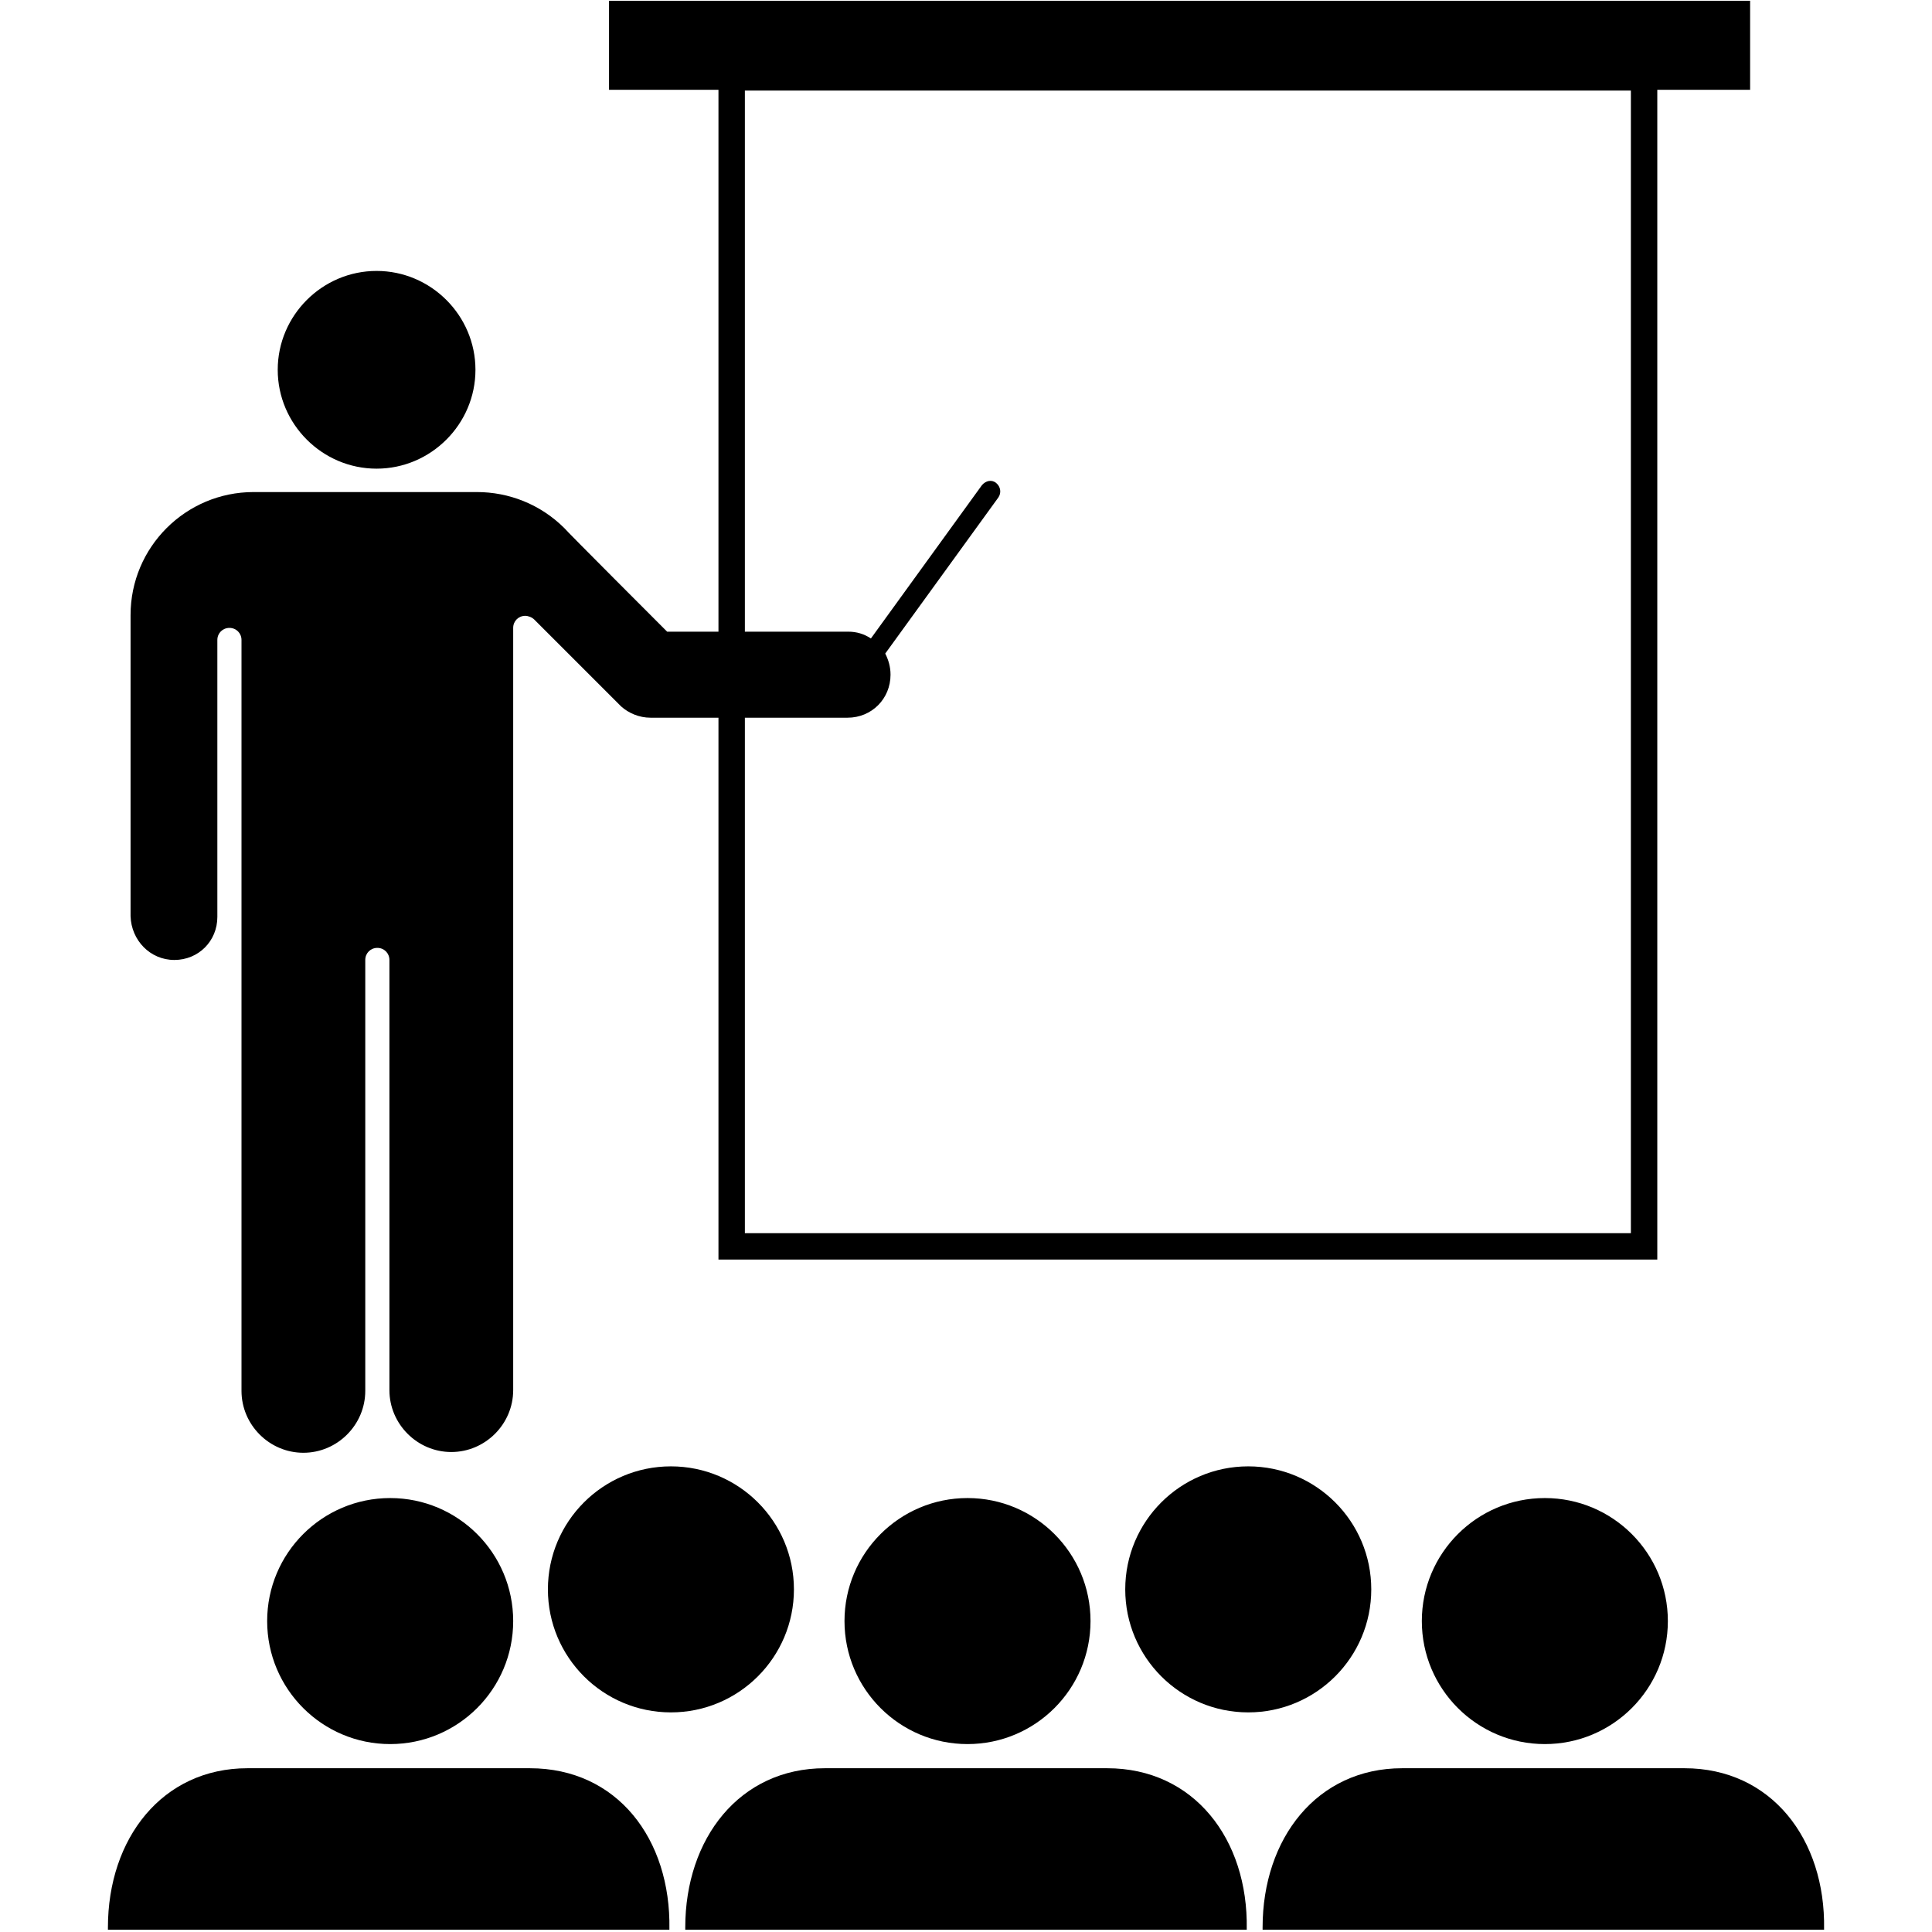
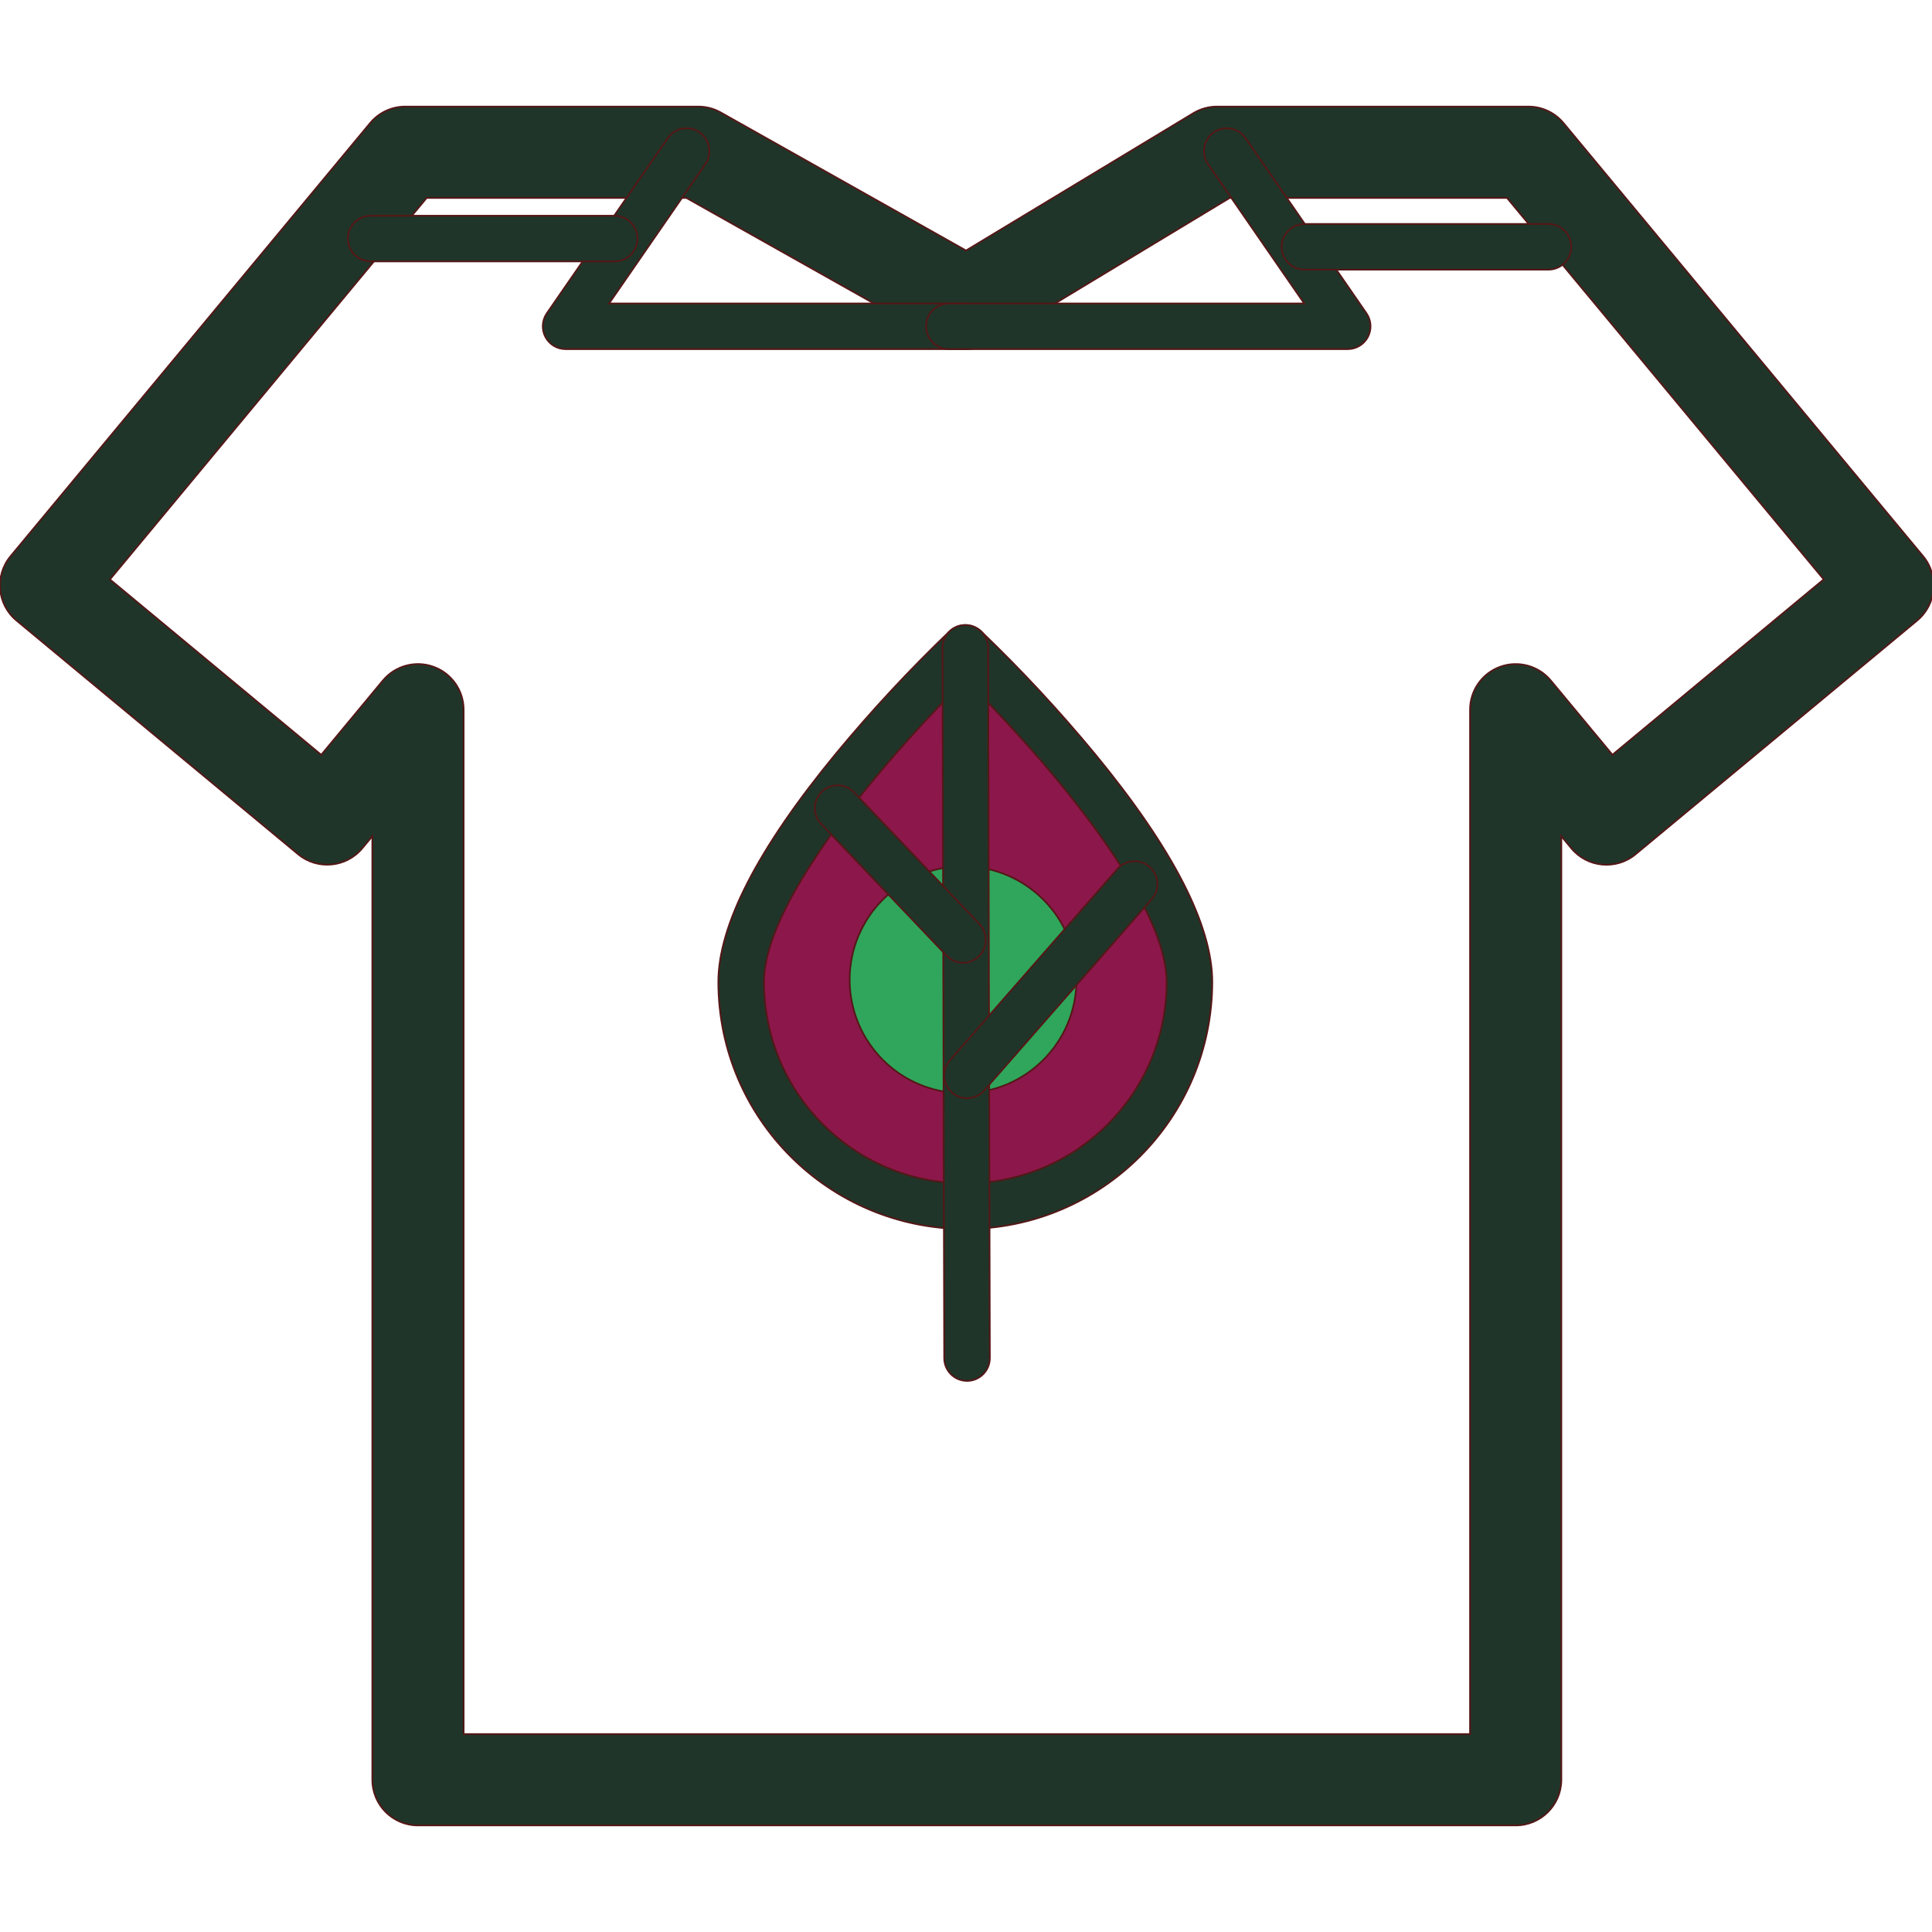
- <svg xmlns="http://www.w3.org/2000/svg" fill="#000000" height="800px" width="800px" version="1.2" baseProfile="tiny" id="Layer_1" viewBox="-351 153 256 256" xml:space="preserve">
-   <path d="M-283,367.8c0,9-7.3,16.3-16.3,16.3s-16.3-7.3-16.3-16.3s7.3-16.3,16.3-16.3S-283,358.8-283,367.8z M-280.8,387.3h-18.7  h-18.7c-11.3,0-18.5,9.3-18.5,21.1v0.3h74.4v-0.1C-262.1,396.7-269.2,387.3-280.8,387.3z M-239.1,367.8c0,9,7.3,16.3,16.3,16.3  s16.3-7.3,16.3-16.3s-7.3-16.3-16.3-16.3S-239.1,358.8-239.1,367.8z M-204.3,387.3H-223h-18.7c-11.3,0-18.5,9.3-18.5,21.1v0.3h74.4  v-0.1C-185.6,396.7-192.8,387.3-204.3,387.3z M-146.3,351.5c-9,0-16.3,7.3-16.3,16.3s7.3,16.3,16.3,16.3s16.3-7.3,16.3-16.3  S-137.3,351.5-146.3,351.5z M-127.8,387.3h-18.7h-18.7c-11.3,0-18.5,9.3-18.5,21.1v0.3h74.4v-0.1  C-109.1,396.7-116.3,387.3-127.8,387.3z M-245.8,363.6c0-9-7.3-16.3-16.3-16.3c-9,0-16.3,7.3-16.3,16.3c0,9,7.3,16.3,16.3,16.3  C-253.1,379.9-245.8,372.6-245.8,363.6z M-169.3,363.6c0-9-7.3-16.3-16.3-16.3c-9,0-16.3,7.3-16.3,16.3c0,9,7.3,16.3,16.3,16.3  C-176.6,379.9-169.3,372.6-169.3,363.6z M-301.1,215.1c7.2,0,13.1-5.9,13.1-13.1s-5.9-13.1-13.1-13.1s-13.1,5.9-13.1,13.1  S-308.3,215.1-301.1,215.1z M-333.7,274.4v-39.9c0-9,7.3-16.3,16.3-16.3h16.3h13.3c4.2,0,8.4,1.6,11.6,4.8  c0,0.1,13.6,13.7,13.6,13.7h6.7h0.1v-71.8h-14.5v-11.8h151.2v11.8h-12.3v155h-124.4v-71.8h-9c-1.5,0-2.9-0.6-3.9-1.5l-11.5-11.5  c-0.3-0.3-0.8-0.5-1.2-0.5c-0.9,0-1.6,0.7-1.6,1.6v42.3v58.7c0,4.5-3.7,8.2-8.2,8.2s-8.2-3.7-8.2-8.2v-57c0-0.9-0.7-1.6-1.6-1.6  s-1.6,0.7-1.6,1.6v57.1c0,4.5-3.7,8.2-8.2,8.2s-8.2-3.7-8.2-8.2v-58.7v-27.7v-13.1c0-0.9-0.7-1.6-1.6-1.6c-0.9,0-1.6,0.7-1.6,1.6  v36.7c0,3.2-2.5,5.7-5.7,5.7C-331.1,280.2-333.6,277.6-333.7,274.4z M-252.3,236.7h13.7c1.1,0,2.1,0.3,3,0.9l14.7-20.3  c0.5-0.6,1.3-0.8,1.9-0.3c0.6,0.5,0.7,1.3,0.3,1.9l-15,20.7c0.4,0.8,0.7,1.7,0.7,2.8c0,3.2-2.5,5.7-5.7,5.7h-13.4h-0.2v68.3h117.4  V165h-117.4V236.7z" />
+ <svg xmlns="http://www.w3.org/2000/svg" width="800px" height="800px" viewBox="0 -63.5 1151 1151" class="icon" version="1.1" fill="#541717" transform="matrix(1, 0, 0, 1, 0, 0)" stroke="#541717">
+   <g id="SVGRepo_bgCarrier" stroke-width="0" />
+   <g id="SVGRepo_tracerCarrier" stroke-linecap="round" stroke-linejoin="round" />
+   <g id="SVGRepo_iconCarrier">
+     <path d="M698.84 514.215a133.54 133.54 0 0 1-267.081 0c0-73.752 133.54-199.08 133.54-199.08s133.54 125.341 133.54 199.08z" fill="#8c174a" />
+     <path d="M573.758 520.186m-67.56 0a67.56 67.56 0 1 0 135.121 0 67.56 67.56 0 1 0-135.121 0Z" fill="#2FA65B" />
+     <path d="M902.985 1024h-653.972a27.2 27.2 0 0 1-27.2-27.2v-562.139l-5.945 7.163a27.2 27.2 0 0 1-38.301 3.562L9.831 306.185a27.2 27.2 0 0 1-3.562-38.301L220.491 9.831A27.2 27.2 0 0 1 241.422 0h174.6a27.2 27.2 0 0 1 13.341 3.497l146.143 82.248L711.002 3.886a27.2 27.2 0 0 1 14.066-3.886H910.562a27.2 27.2 0 0 1 20.931 9.831l214.222 258.053a27.2 27.2 0 0 1-3.562 38.301l-167.735 139.24a27.2 27.2 0 0 1-38.301-3.562l-5.945-7.163v562.139a27.2 27.2 0 0 1-27.187 27.161z m-626.772-54.401h599.572V359.355A27.2 27.2 0 0 1 923.916 341.946l36.694 44.207 125.873-104.488L897.817 54.401H732.633l-142.568 86.121a27.2 27.2 0 0 1-27.408 0.427L408.885 54.401H254.193L65.501 281.704l125.873 104.488L228.081 341.946a27.2 27.2 0 0 1 48.132 17.369z" fill="#203529" />
+     <path d="M574.548 144.498H336.947a13.6 13.6 0 0 1-11.191-21.32l72.158-104.527a13.6 13.6 0 0 1 22.382 15.452l-57.431 83.194h211.683a13.6 13.6 0 0 1 0 27.2z" fill="#203529" />
+     <path d="M802.901 144.498H565.313a13.6 13.6 0 0 1 0-27.2h211.683l-57.431-83.194a13.6 13.6 0 0 1 22.382-15.452l72.158 104.527a13.6 13.6 0 0 1-11.191 21.32zM366.194 92.235H220.853a13.6 13.6 0 0 1 0-27.2h145.327a13.6 13.6 0 0 1 0 27.2z" fill="#203529" />
+     <path d="M922.504 97.144H777.151a13.6 13.6 0 0 1 0-27.2h145.327a13.6 13.6 0 1 1 0 27.2zM575.092 668.687a147.309 147.309 0 0 1-147.141-147.141c0-33.819 23.509-79.528 69.866-135.833a864.632 864.632 0 0 1 67.962-73.156 13.6 13.6 0 0 1 18.613 0 864.645 864.645 0 0 1 67.962 73.156c46.357 56.318 69.866 102.014 69.866 135.833A147.309 147.309 0 0 1 575.092 668.687z m0-327.323c-40.528 39.959-119.94 128.878-119.94 180.195a119.94 119.94 0 1 0 239.881 0c0.013-51.383-79.399-140.25-119.94-180.195z" fill="#203529" />
+     <path d="M576.115 759.173a13.6 13.6 0 0 1-13.6-13.561L561.504 322.518A13.6 13.6 0 0 1 575.092 308.879a13.6 13.6 0 0 1 13.6 13.561l1.01 423.107a13.6 13.6 0 0 1-13.561 13.639z" fill="#203529" />
+     <path d="M573.796 510.07a13.561 13.561 0 0 1-9.857-4.223l-74.088-77.858A13.6 13.6 0 1 1 509.526 409.3l74.088 77.858A13.6 13.6 0 0 1 573.796 510.07zM576.115 590.764a13.6 13.6 0 0 1-10.232-22.563l99.799-113.982a13.6 13.6 0 0 1 20.465 17.926l-99.799 113.982a13.574 13.574 0 0 1-10.232 4.637z" fill="#203529" />
+   </g>
</svg>
